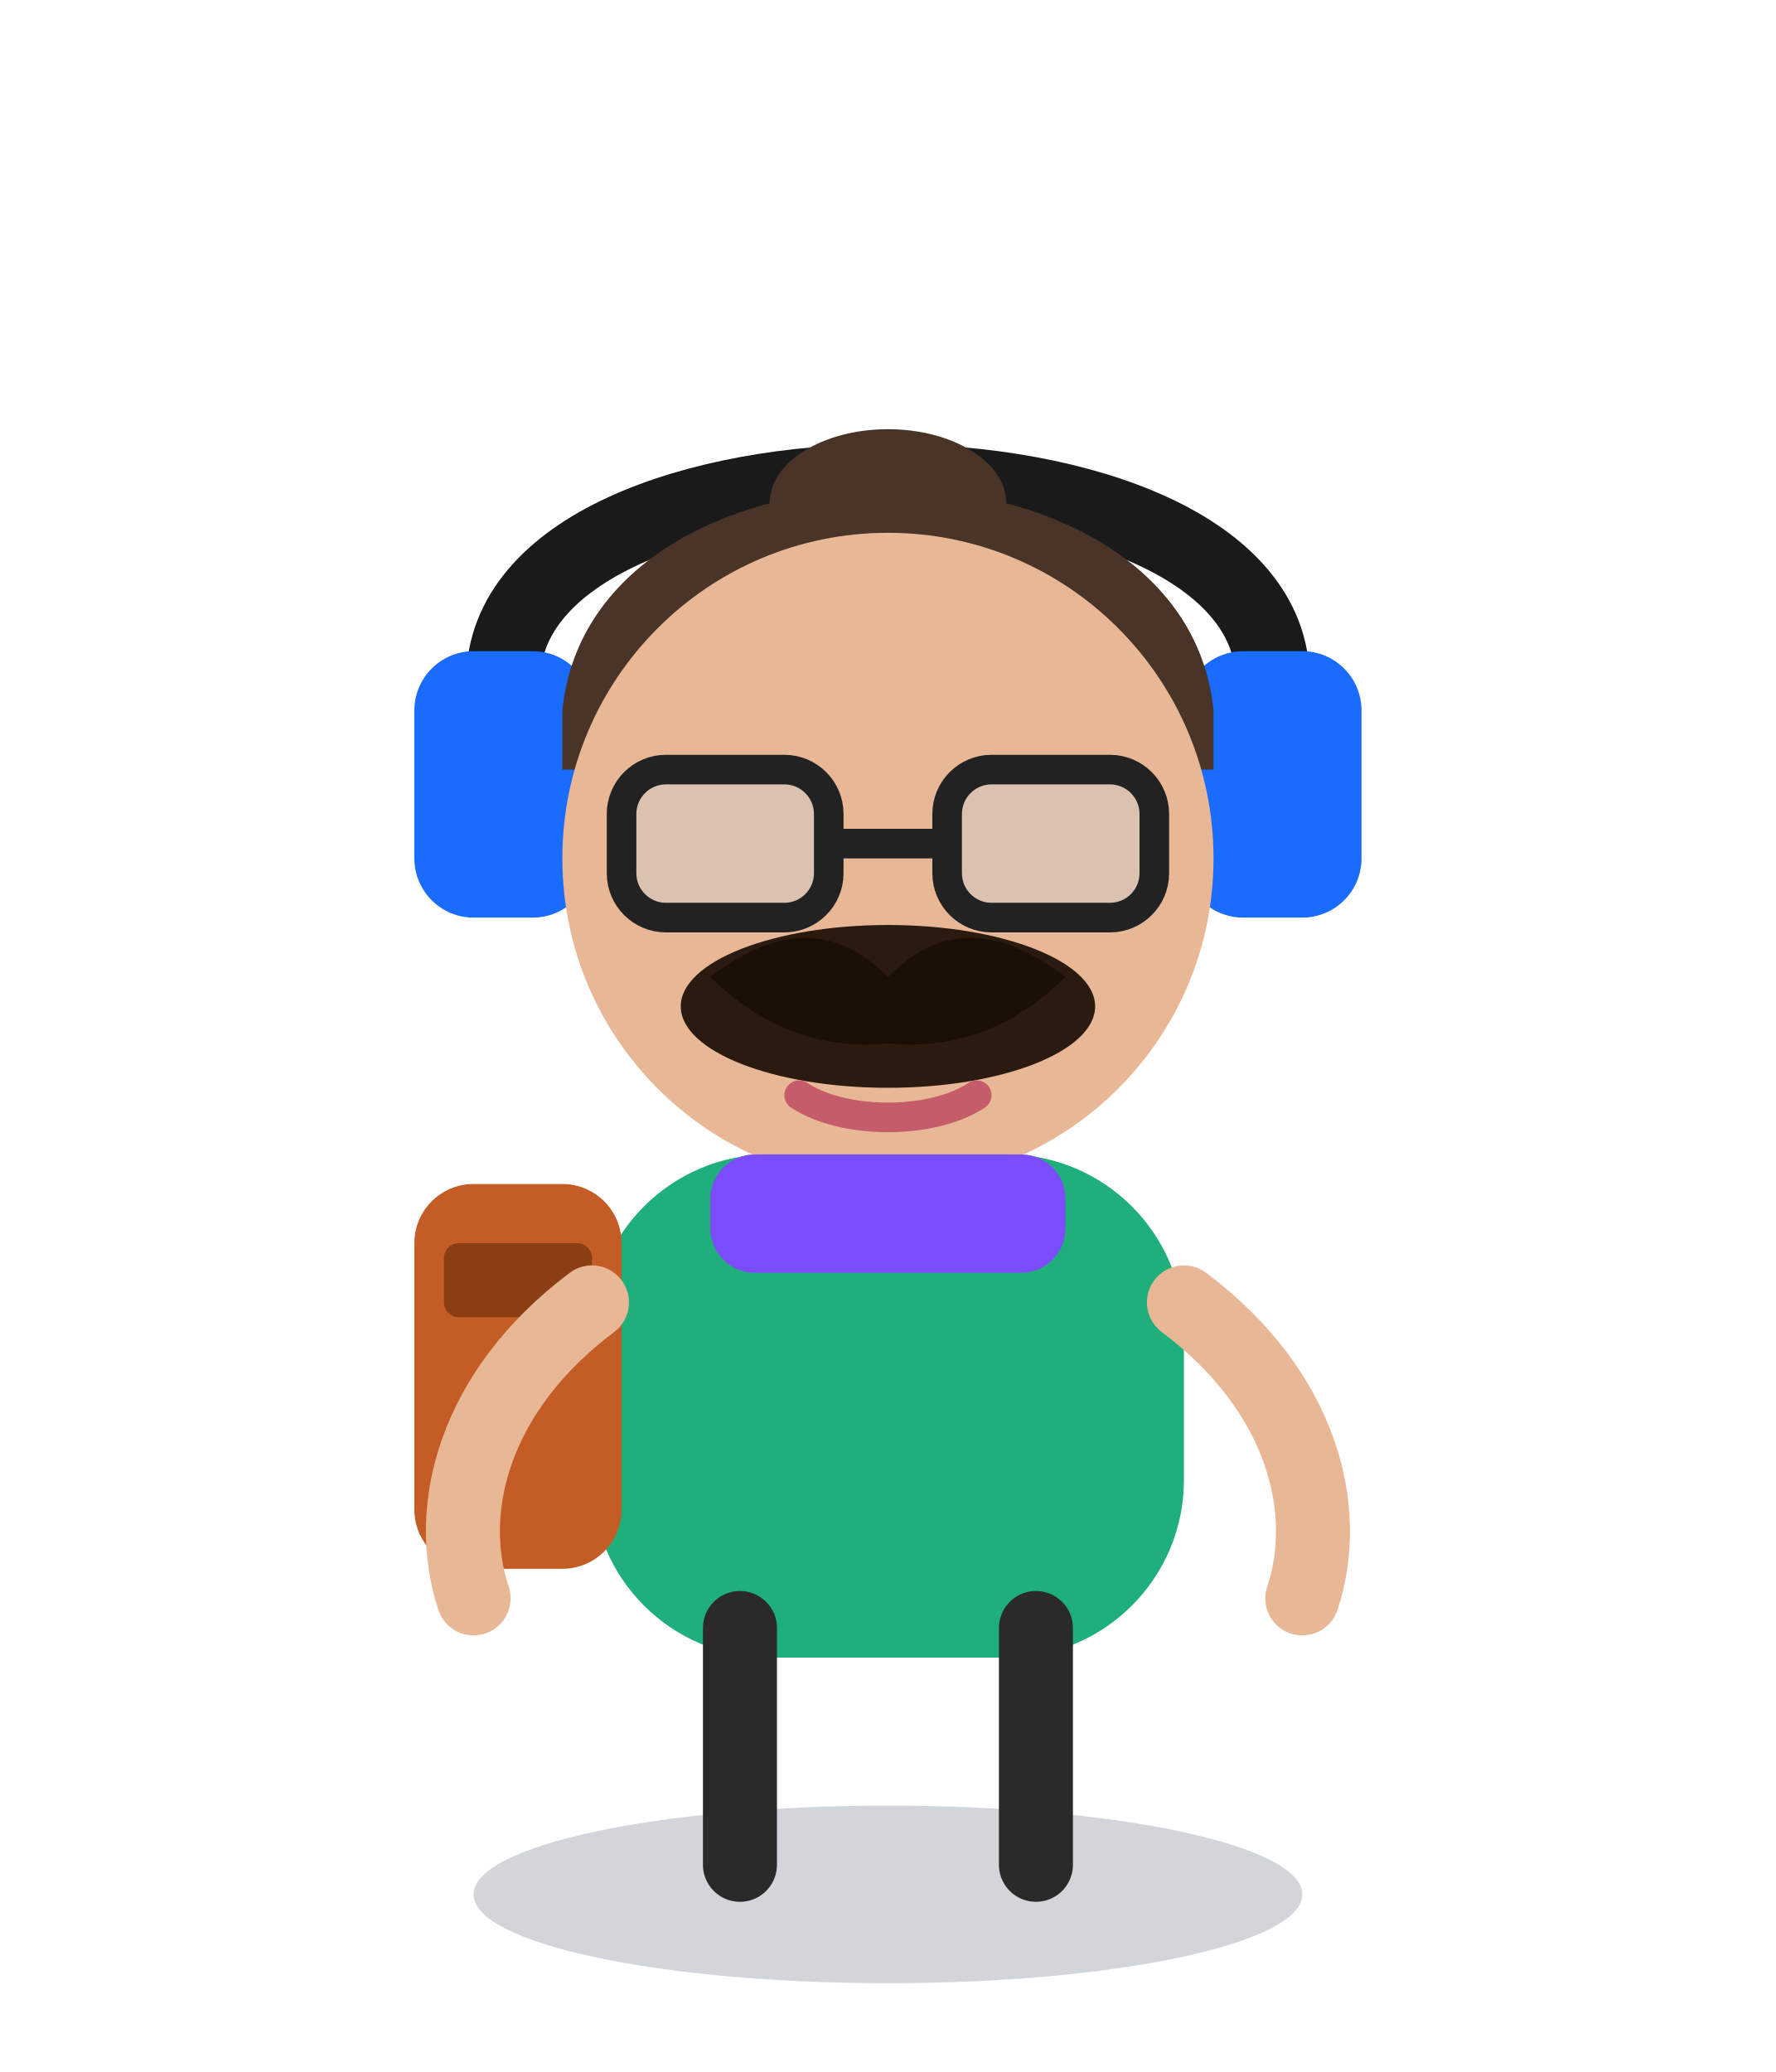
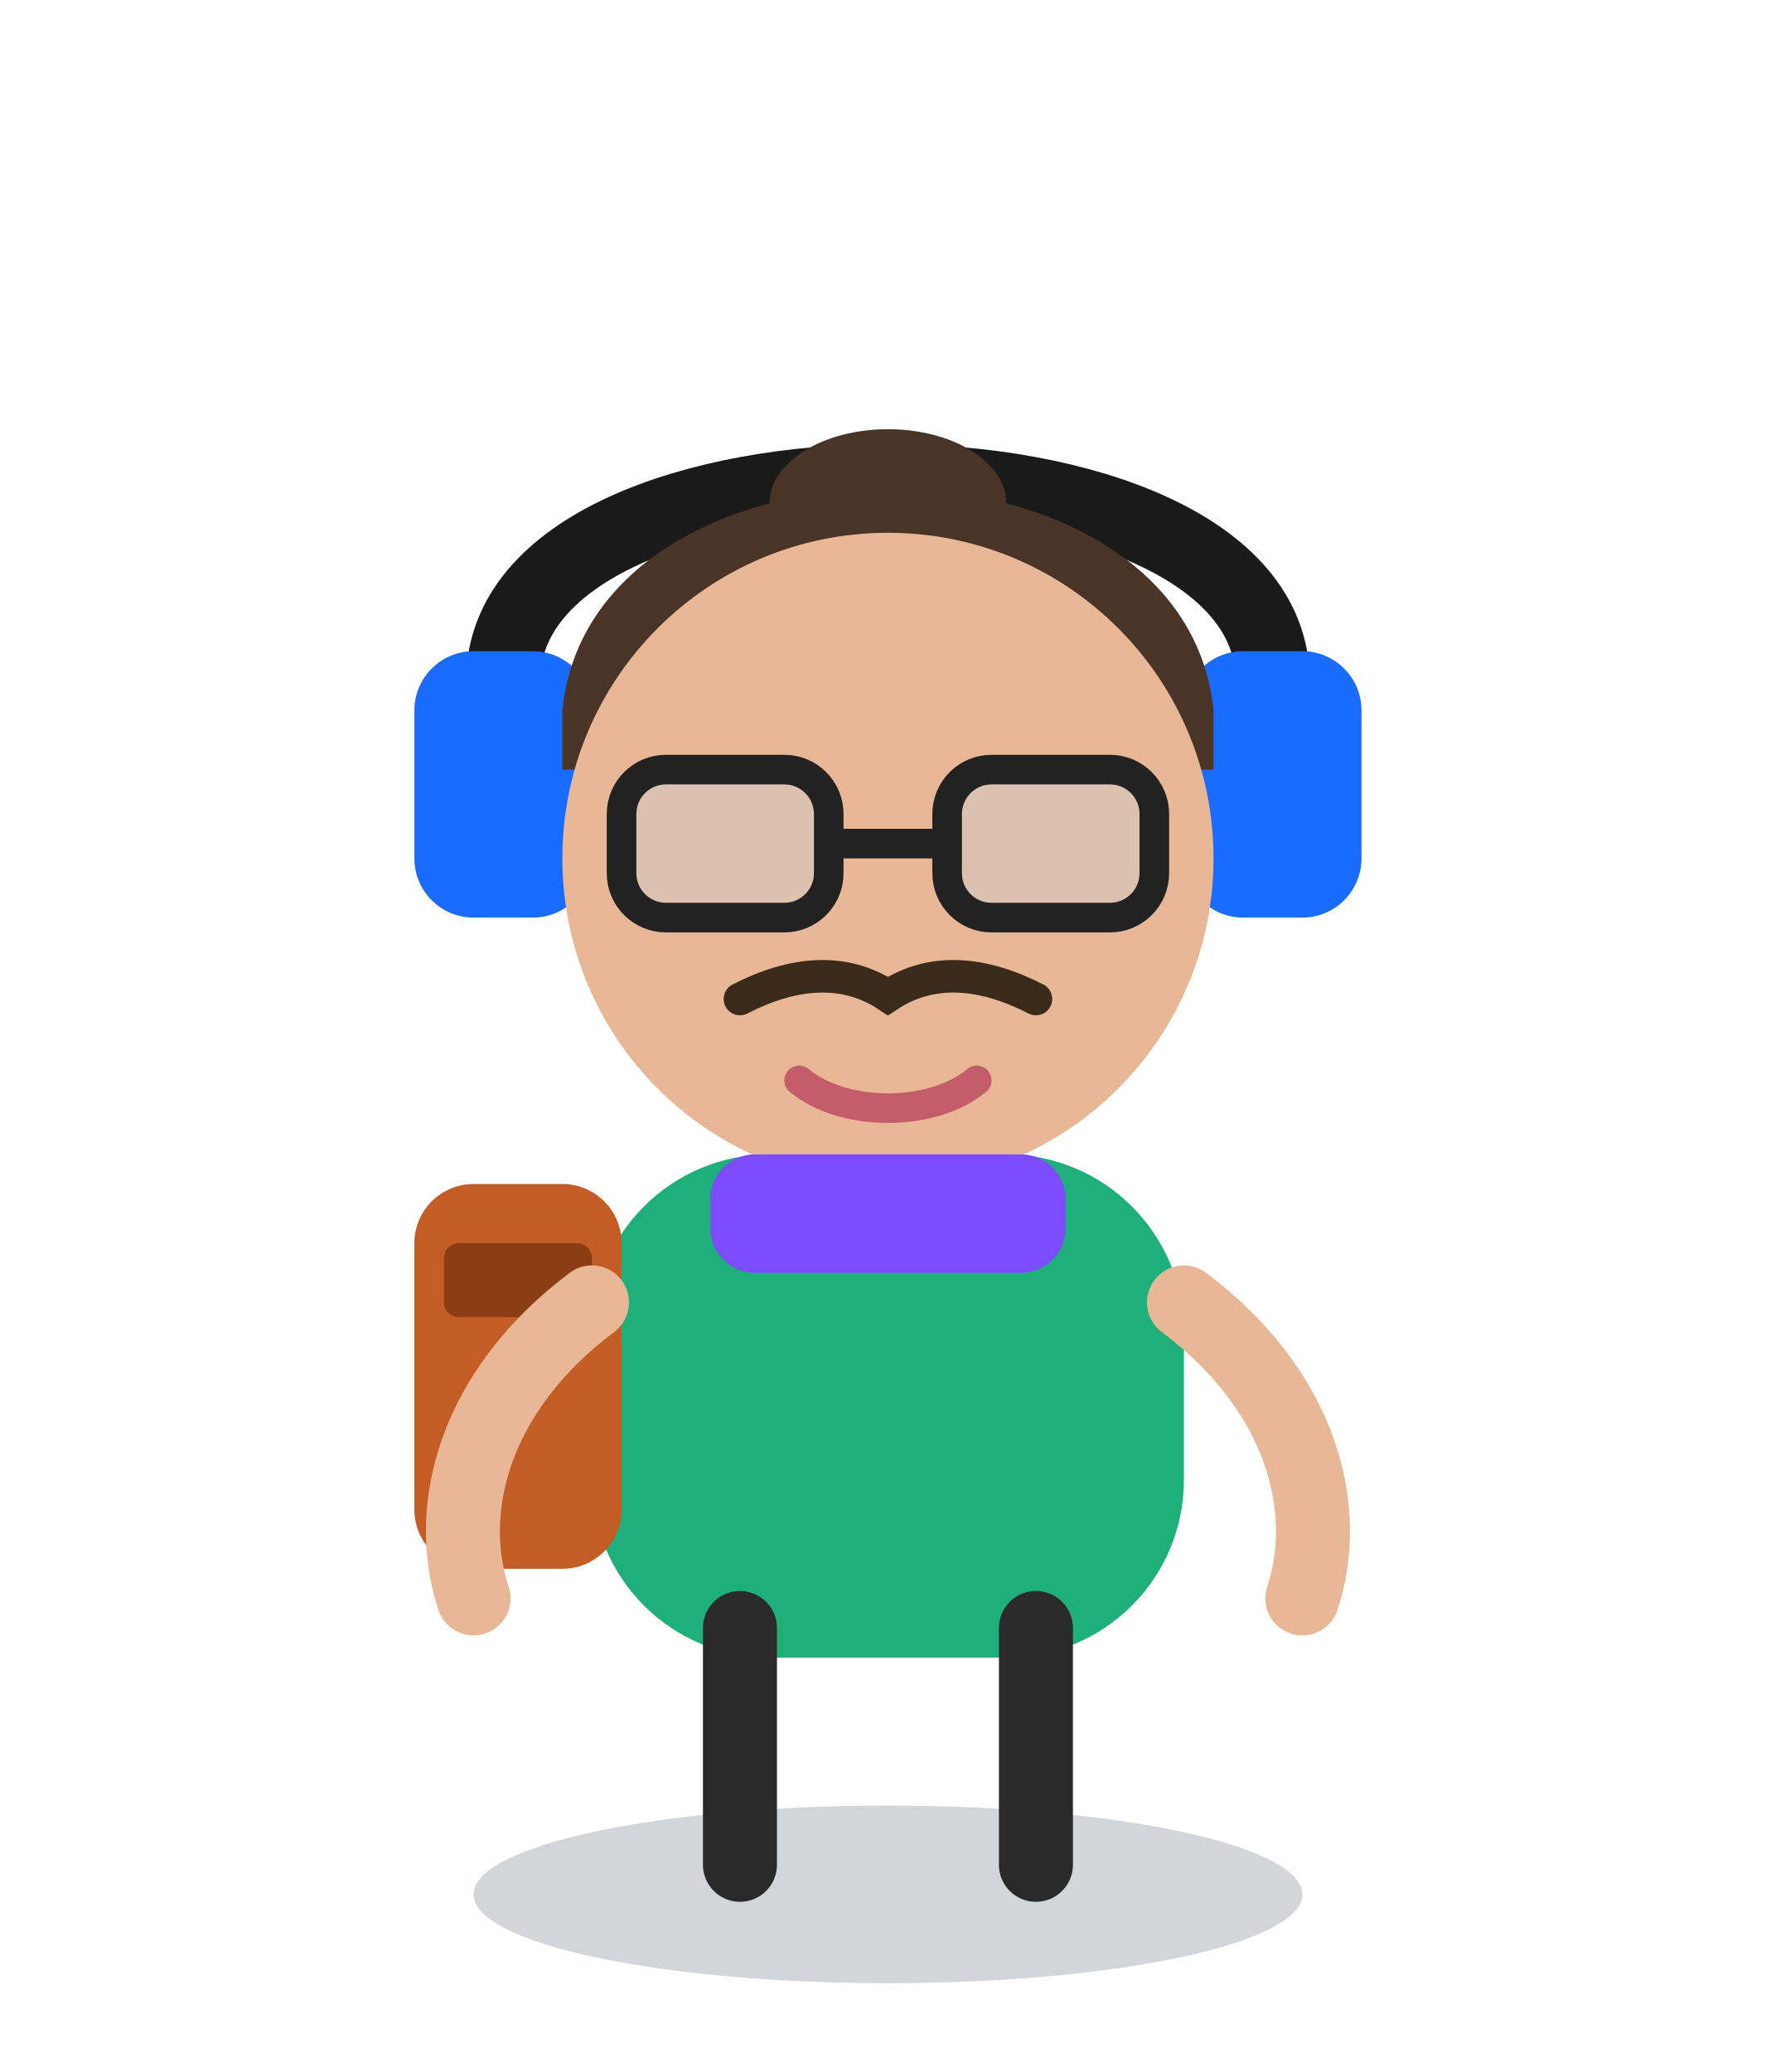
<svg xmlns="http://www.w3.org/2000/svg" viewBox="0 0 120 140" fill="none">
  <ellipse cx="60" cy="128" rx="28" ry="6" fill="#041833" opacity=".18" />
  <path d="M34 46c0-18 52-18 52 0" stroke="#1A1A1A" stroke-width="5" fill="none" />
  <rect x="28" y="44" width="12" height="18" rx="4" fill="#1A6BFF" />
  <rect x="80" y="44" width="12" height="18" rx="4" fill="#1A6BFF" />
  <path d="M38 48c2-20 42-20 44 0v4H38z" fill="#4A3428" />
  <ellipse cx="60" cy="34" rx="8" ry="5" fill="#4A3428" />
  <circle cx="60" cy="58" r="22" fill="#E8B896" />
  <rect x="42" y="52" width="14" height="10" rx="3" stroke="#222" stroke-width="2" fill="rgba(180,220,255,.25)" />
  <rect x="64" y="52" width="14" height="10" rx="3" stroke="#222" stroke-width="2" fill="rgba(180,220,255,.25)" />
  <path d="M56 57h8" stroke="#222" stroke-width="2" />
-   <ellipse cx="60" cy="68" rx="14" ry="5.5" fill="#2A1A10" />
-   <path d="M48 66c4-3 8-4 12 0 4-4 8-3 12 0-3 3-7 5-12 4.5-5 .5-9-1.5-12-4.5z" fill="#1A1008" />
-   <path d="M54 74c3 2 9 2 12 0" stroke="#C45C6A" stroke-width="2" stroke-linecap="round" />
+   <path d="M50 67.5c3.5-1.8 7-2.2 10-.2 3-2 6.5-1.6 10 .2" stroke="#3A2A1A" stroke-width="2.2" stroke-linecap="round" fill="none" />
+   <path d="M54 73c3 2.5 9 2.5 12 0" stroke="#C45C6A" stroke-width="2" stroke-linecap="round" />
  <rect x="40" y="78" width="40" height="34" rx="12" fill="#1FAF7A" />
  <rect x="48" y="78" width="24" height="8" rx="3" fill="#7B4DFF" />
  <rect x="28" y="80" width="14" height="26" rx="4" fill="#C45C26" />
  <rect x="30" y="84" width="10" height="5" rx="1" fill="#8B3E14" />
  <path d="M40 88c-8 6-10 14-8 20" stroke="#E8B896" stroke-width="5" stroke-linecap="round" />
  <path d="M80 88c8 6 10 14 8 20" stroke="#E8B896" stroke-width="5" stroke-linecap="round" />
  <path d="M50 110v16M70 110v16" stroke="#2A2A2A" stroke-width="5" stroke-linecap="round" />
</svg>
